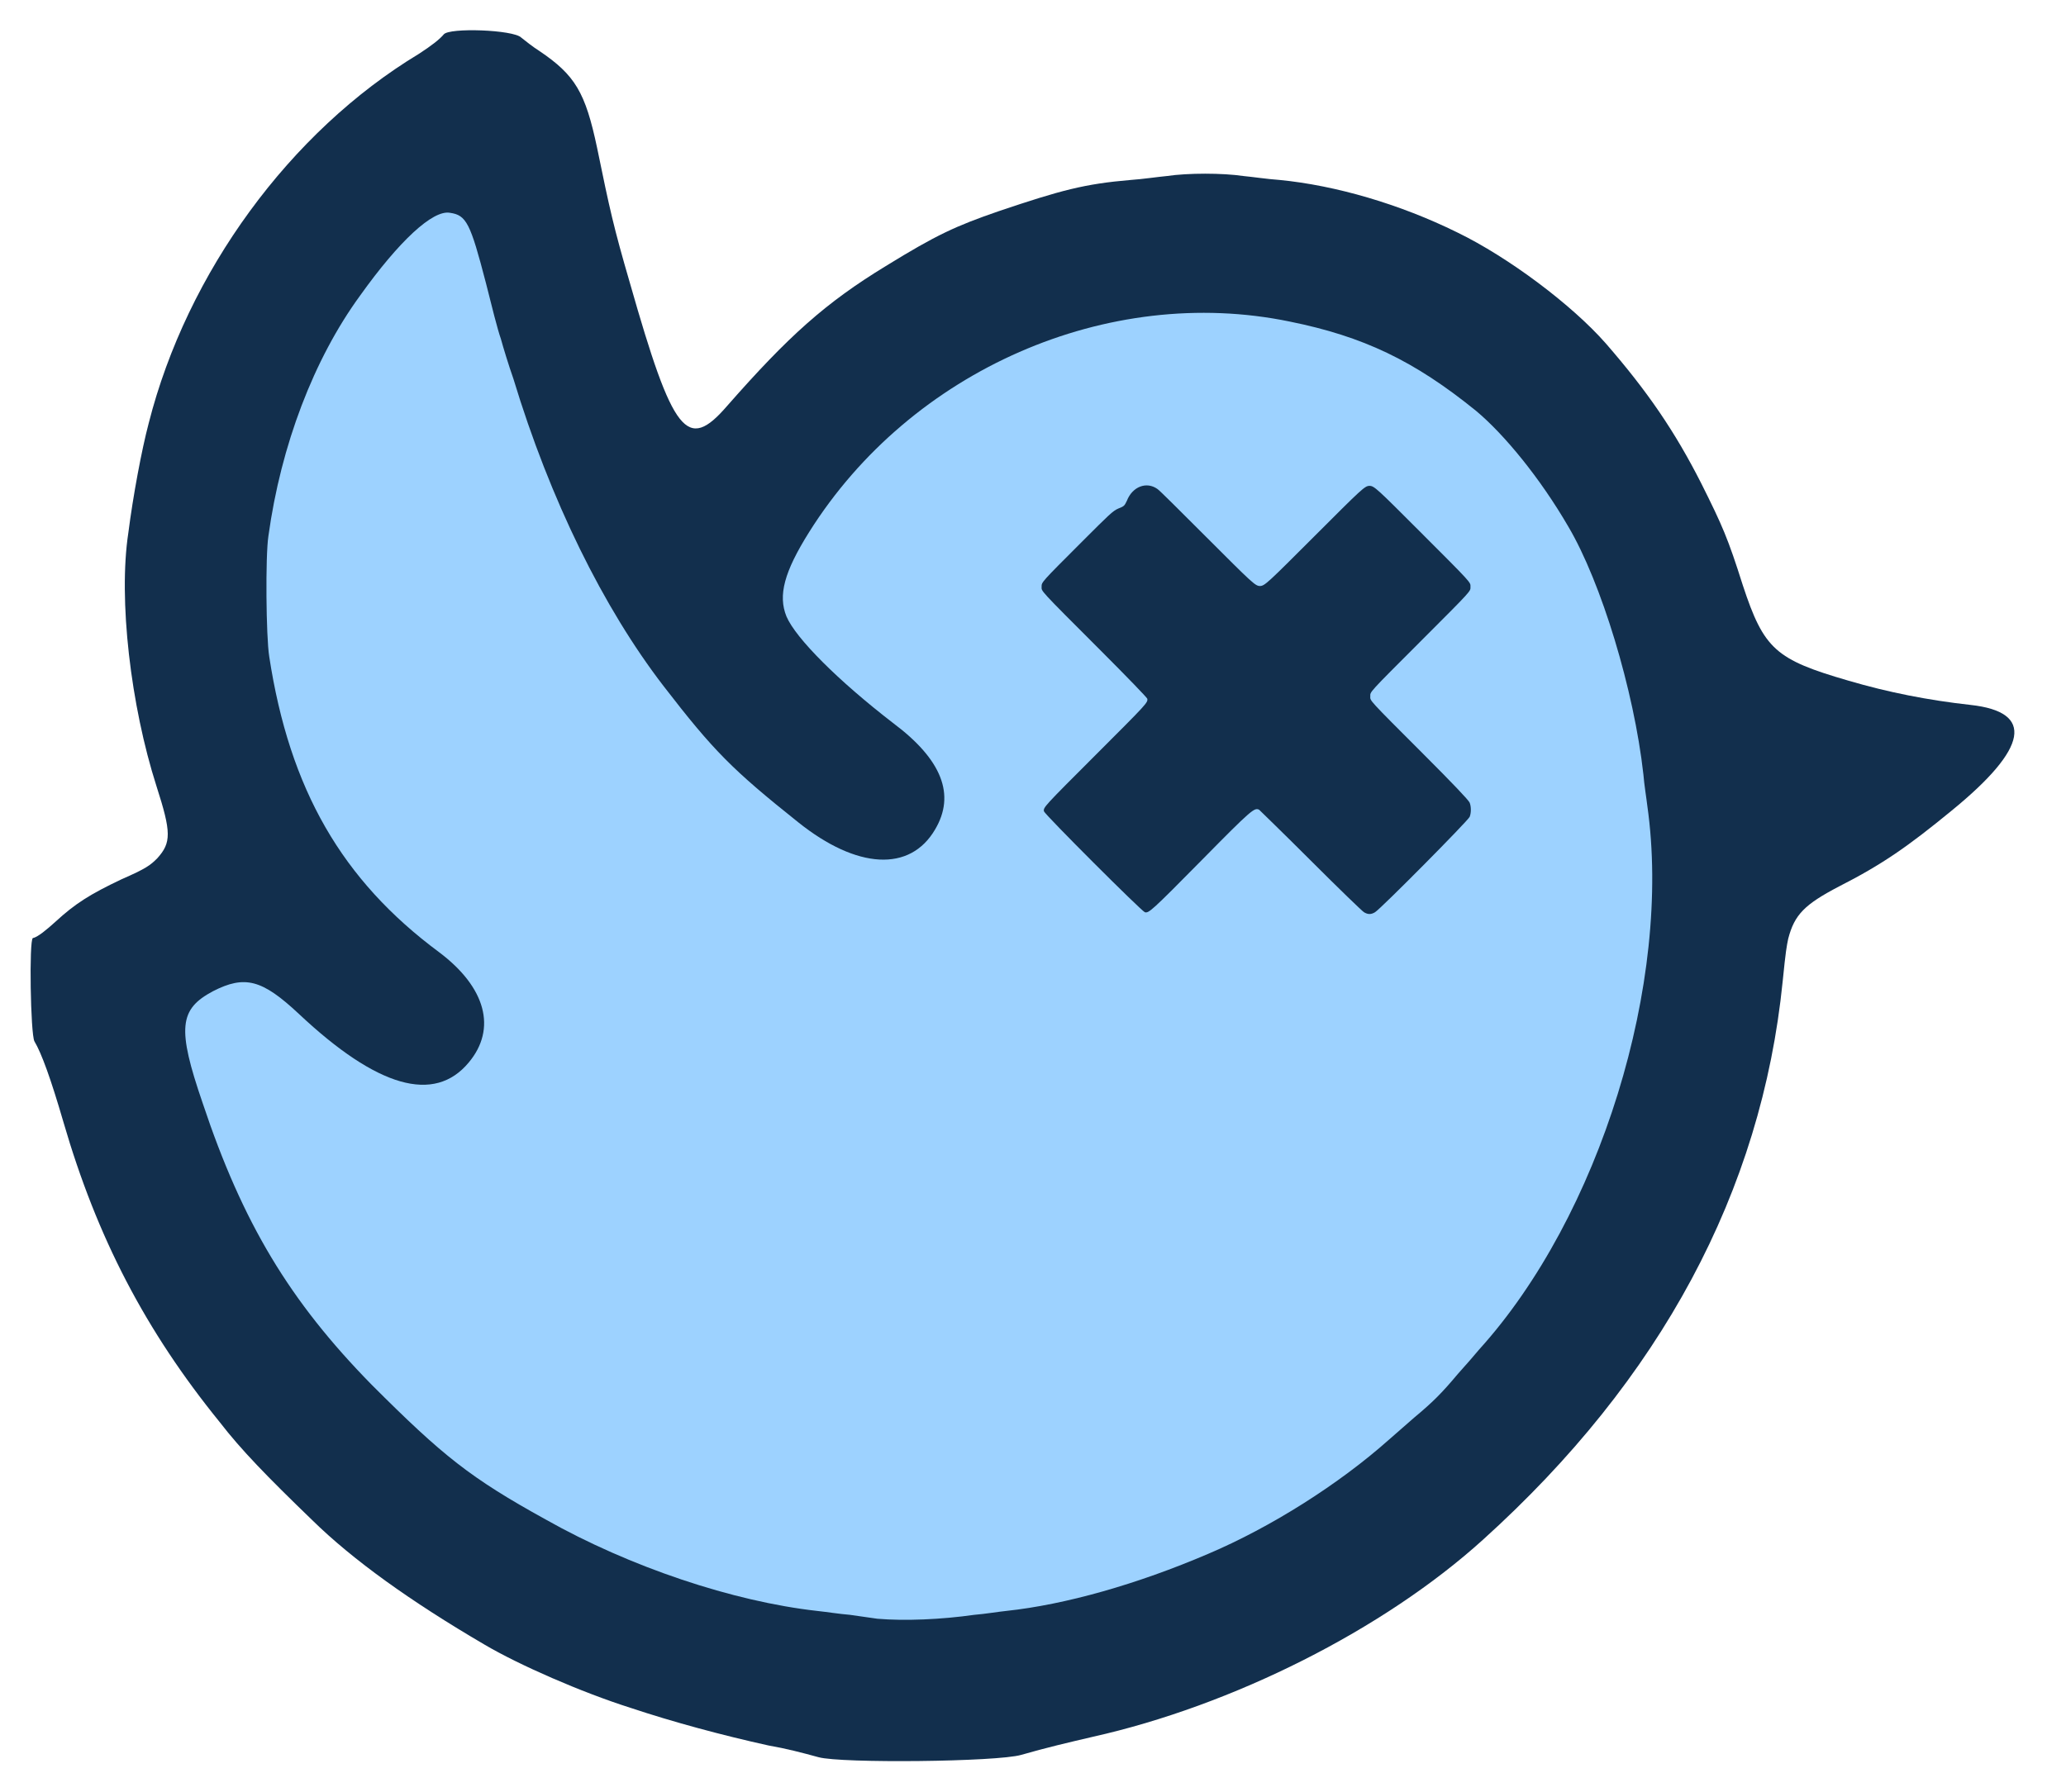
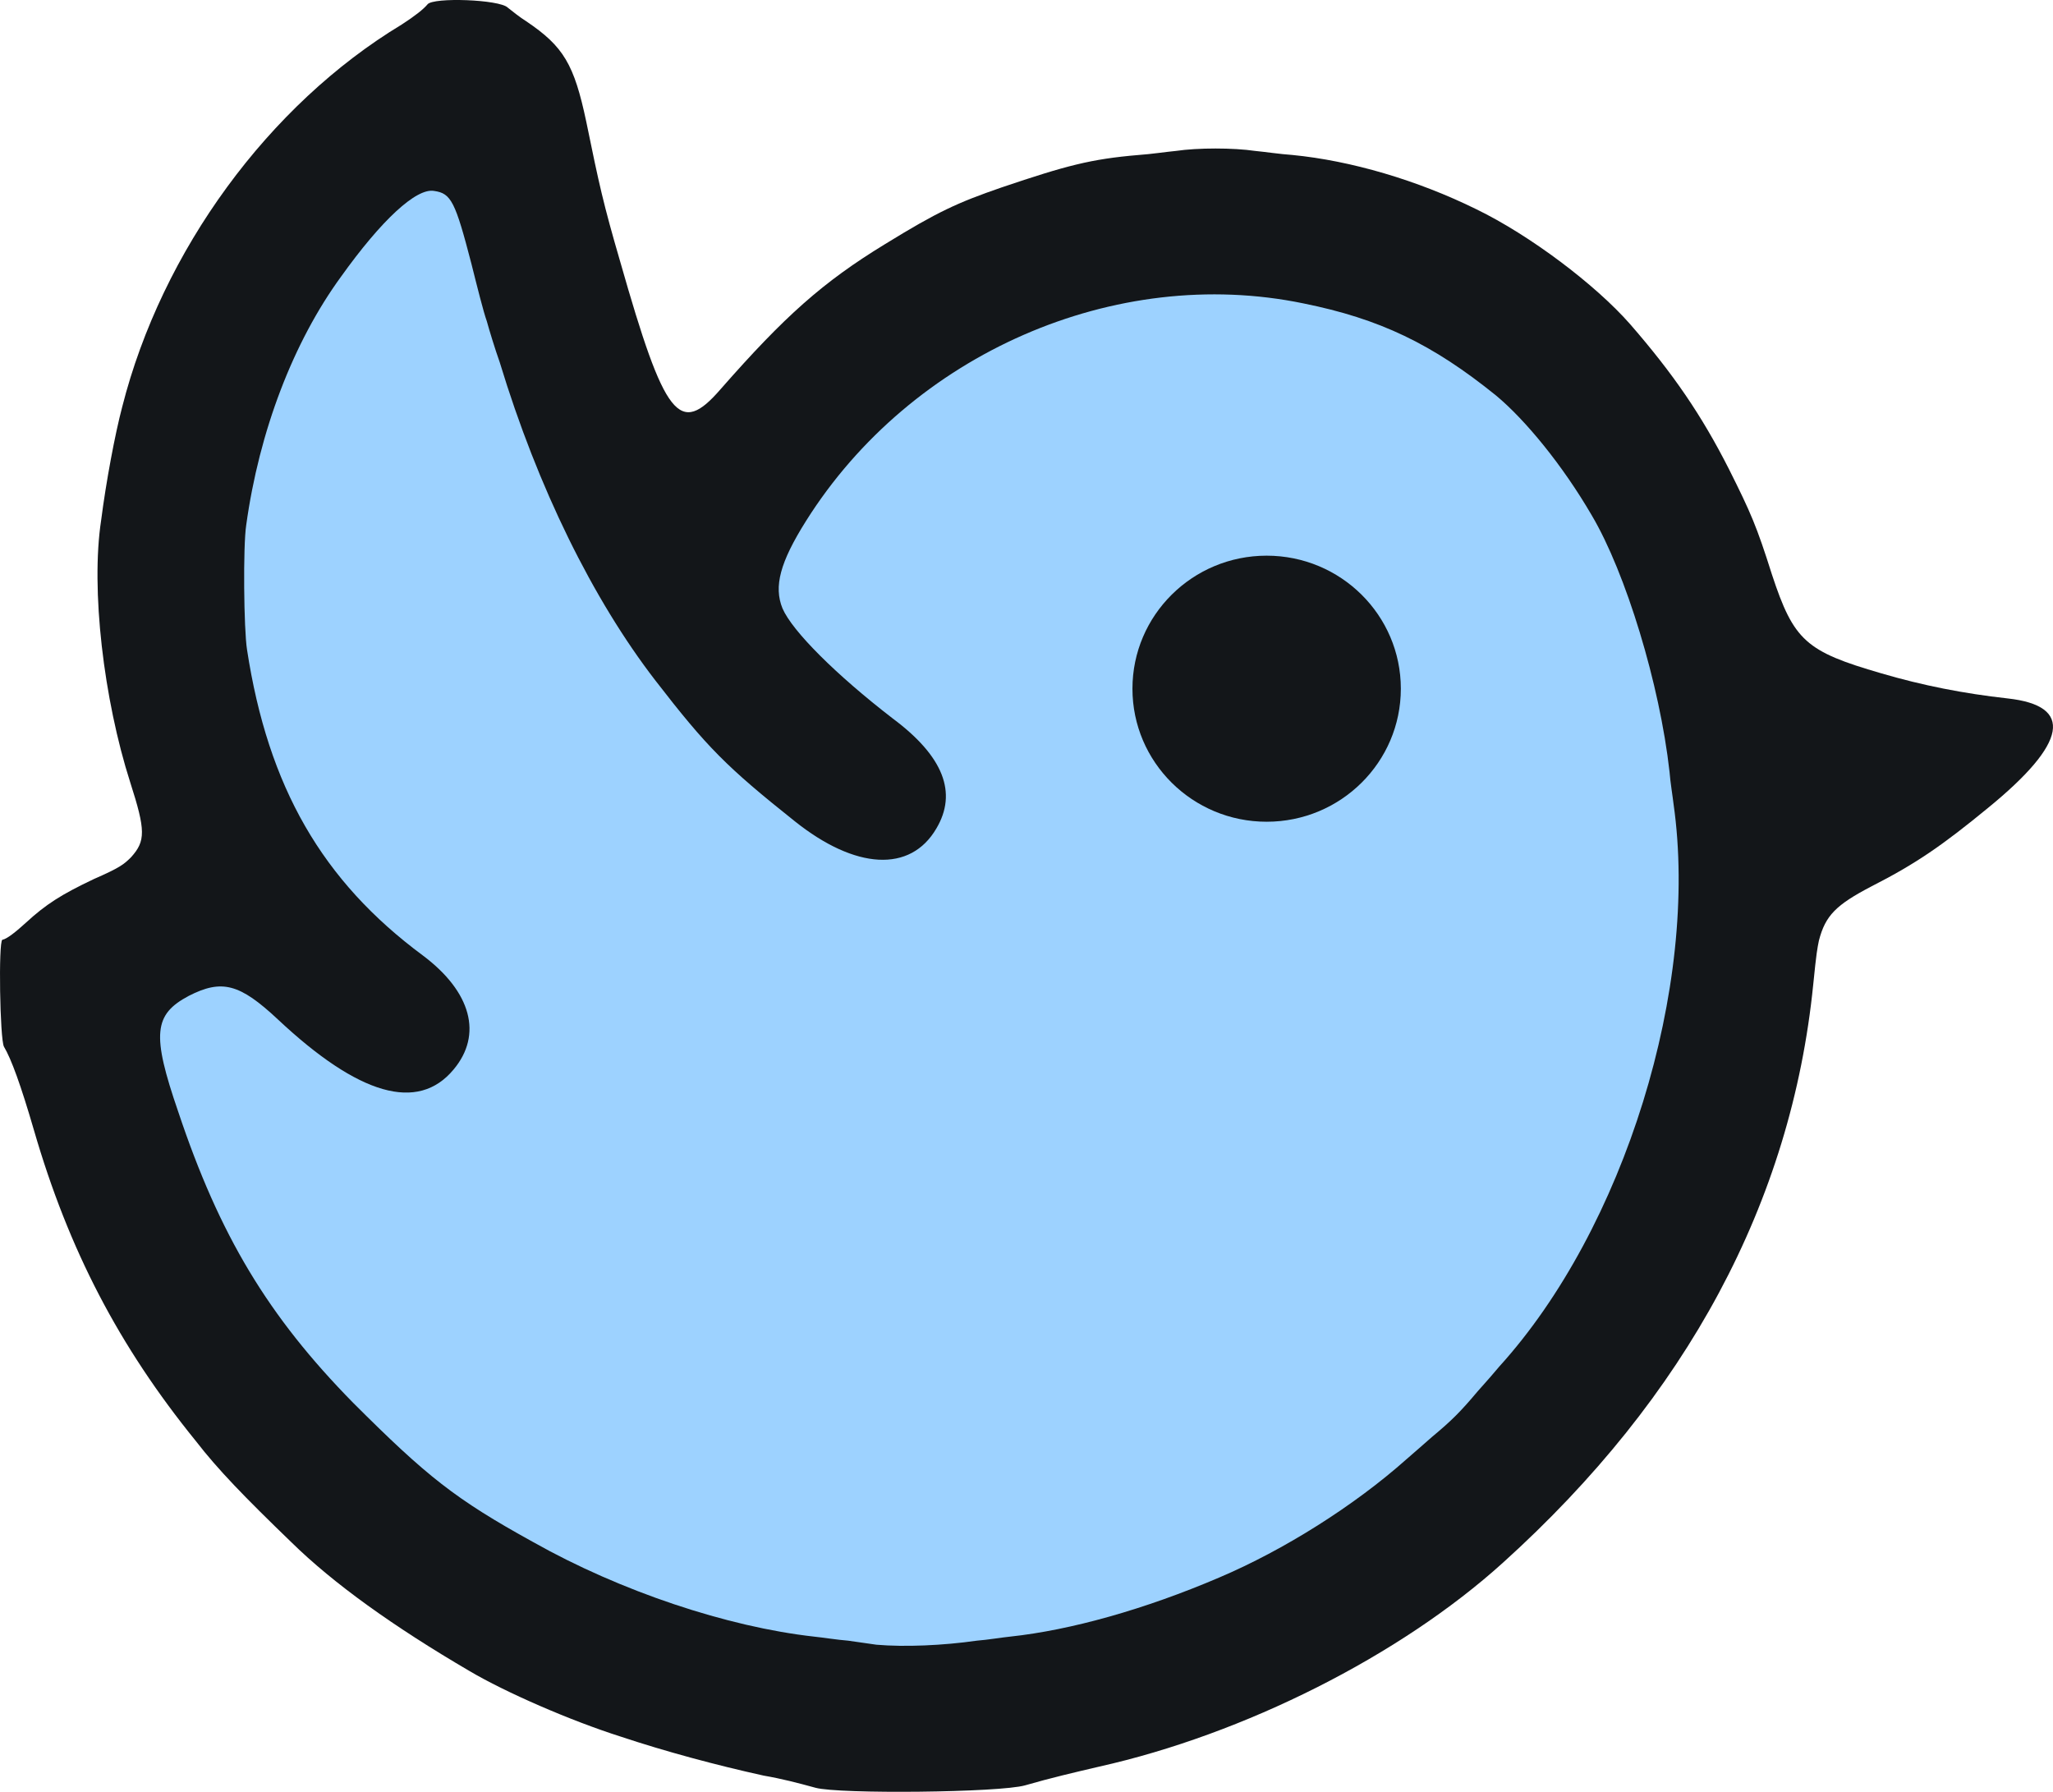
- <svg xmlns="http://www.w3.org/2000/svg" viewBox="-4 -4 264 229" role="img" aria-label="QuotaBird">
-   <path class="o" fill="#122F4D" fill-rule="evenodd" d="M100.6 220.6C98.4 220.0 96.5 219.5 94.2 219.1C88.3 217.8 82.0 216.1 76.6 214.3C70.3 212.3 62.3 208.8 57.9 206.2C48.5 200.7 41.1 195.4 35.9 190.3C30.1 184.7 26.8 181.3 24.1 177.8C14.6 166.1 8.4 154.2 4.1 139.4C2.5 133.9 1.3 130.6 0.4 129.1C-0.1 128.2 -0.3 116.1 0.2 115.9C0.8 115.8 2.0 114.8 3.1 113.8C5.6 111.5 7.5 110.3 11.5 108.4C14.7 107.0 15.2 106.6 16.1 105.7C17.9 103.7 17.9 102.4 16.0 96.5C12.7 86.2 11.1 72.6 12.4 64.1C13.0 59.4 14.1 53.5 15.0 50.1C19.9 30.8 33.1 12.8 49.5 2.9C51.2 1.8 52.2 1.0 52.7 0.4C53.4 -0.5 61.6 -0.2 62.6 0.8C63.1 1.2 64.1 2.0 64.9 2.5C69.5 5.6 70.8 7.8 72.3 14.9C73.9 22.7 74.4 25.0 76.5 32.2C82.0 51.5 83.8 53.8 88.9 47.9C96.8 38.9 101.5 34.7 109.2 30.0C115.7 26.0 118.1 24.9 123.6 23.0C131.6 20.3 134.6 19.5 140.5 19.0C142.0 18.9 144.0 18.6 145.1 18.5C147.8 18.1 152.2 18.1 154.9 18.5C156.0 18.6 158.0 18.9 159.5 19.0C166.7 19.7 174.9 22.1 182.2 25.7C188.8 28.9 196.9 35.0 201.2 39.9C206.5 46.0 210.0 51.1 213.4 57.8C216.1 63.2 216.8 64.8 218.7 70.8C221.4 79.0 222.9 80.3 232.2 83.0C237.3 84.5 242.4 85.5 247.8 86.1C256.0 87.0 255.2 91.6 245.4 99.6C239.8 104.2 236.5 106.5 231.0 109.3C226.6 111.6 225.3 112.9 224.5 116.0C224.3 117.0 224.2 117.4 223.8 121.4C221.1 148.3 208.2 172.3 185.5 192.8C172.8 204.3 153.5 214.0 135.6 218.0C132.6 218.7 129.6 219.4 126.5 220.3C123.4 221.2 103.5 221.4 100.6 220.6Z" />
-   <path fill="#9DD2FF" fill-rule="evenodd" d="M108.1 202.9C107.5 202.8 105.9 202.6 104.6 202.4C103.3 202.3 101.4 202.0 100.4 201.9C89.7 200.7 76.5 196.3 65.7 190.2C56.1 184.9 52.6 182.1 43.5 173.0C33.0 162.3 27.0 152.3 21.9 137.0C18.6 127.4 18.9 125.0 23.2 122.7C27.3 120.6 29.5 121.2 34.2 125.6C44.2 135.0 51.5 137.1 55.9 131.8C59.5 127.5 58.1 122.2 52.1 117.7C39.7 108.5 33.0 96.9 30.4 79.9C30.0 77.4 29.9 67.1 30.3 64.5C31.9 52.9 36.1 41.9 42.0 33.8C47.0 26.8 51.3 22.8 53.5 23.2C55.6 23.5 56.1 24.5 58.1 32.2C58.8 35.0 59.6 38.2 60.0 39.3C60.3 40.4 61.0 42.7 61.6 44.4C66.3 59.9 73.1 73.7 80.8 83.7C87.2 92.0 89.6 94.4 98.0 101.1C105.5 107.1 112.3 107.5 115.5 102.0C118.1 97.6 116.4 93.1 110.1 88.4C103.1 83.0 97.7 77.6 96.5 74.8C95.4 72.1 96.2 69.1 99.4 64.0C112.4 43.3 137.6 32.3 160.8 37.1C170.2 39.0 176.7 42.1 184.6 48.5C188.2 51.5 192.8 57.1 196.4 63.3C200.6 70.4 204.8 84.2 206.0 95.0C206.1 96.3 206.4 98.1 206.5 99.0C209.7 121.5 200.4 151.5 185.0 168.5C184.5 169.1 183.3 170.5 182.3 171.6C180.2 174.1 179.1 175.2 176.7 177.2C175.8 178.0 174.3 179.3 173.5 180.0C167.1 185.7 158.4 191.2 150.4 194.6C141.3 198.5 132.1 201.1 124.6 201.9C123.6 202.0 121.8 202.3 120.5 202.4C116.3 203.0 111.6 203.2 108.1 202.9Z" />
-   <path fill="#122F4D" fill-rule="evenodd" d="M170.3 112.6C170.1 112.5 167.0 109.5 163.5 106.0C160.0 102.5 157.0 99.6 156.9 99.5C156.3 99.2 156.0 99.4 149.6 105.9C143.0 112.6 142.8 112.7 142.3 112.6C141.9 112.5 129.5 100.1 129.4 99.7C129.3 99.2 129.4 99.1 136.0 92.5C142.6 85.9 142.7 85.8 142.6 85.3C142.5 85.1 140.2 82.7 136.5 79.0C128.7 71.2 129.1 71.6 129.1 71.0C129.1 70.4 129.0 70.5 134.3 65.2C137.7 61.8 138.2 61.3 138.9 61.0C139.7 60.7 139.7 60.6 140.0 60.0C140.7 58.2 142.5 57.5 143.9 58.5C144.1 58.6 146.9 61.4 150.1 64.6C156.0 70.5 156.4 70.9 157.0 70.9C157.6 70.9 158.0 70.5 164.0 64.5C170.0 58.5 170.4 58.1 171.0 58.1C171.6 58.1 172.0 58.5 177.3 63.8C184.2 70.7 183.9 70.4 183.9 71.0C183.9 71.6 184.2 71.3 177.5 78.0C170.8 84.7 171.1 84.4 171.1 85.0C171.1 85.6 170.7 85.2 178.0 92.5C181.5 96.0 183.7 98.3 183.8 98.6C184.0 99.1 184.0 99.9 183.8 100.4C183.6 100.9 172.4 112.2 171.7 112.6C171.2 112.9 170.8 112.9 170.3 112.6Z" />
+ <svg xmlns="http://www.w3.org/2000/svg" viewBox="0 0 872 761" role="img" aria-label="QuotaBird">
+   <g transform="translate(-1639 -843)">
+     <path class="o" fill="#131619" d="M1985.37 1602.28C1977.8 1600.21 1971.26 1598.49 1963.35 1597.12 1943.05 1592.65 1921.38 1586.8 1902.81 1580.61 1881.14 1573.73 1853.62 1561.69 1838.48 1552.74 1806.15 1533.83 1780.69 1515.59 1762.8 1498.05 1742.85 1478.79 1731.5 1467.09 1722.21 1455.06 1689.53 1414.81 1668.2 1373.88 1653.41 1322.97 1647.91 1304.05 1643.78 1292.7 1640.68 1287.54 1638.96 1284.44 1638.28 1242.82 1640 1242.14 1642.06 1241.79 1646.19 1238.35 1649.97 1234.91 1658.57 1227 1665.11 1222.87 1678.87 1216.34 1689.88 1211.52 1691.6 1210.15 1694.69 1207.05 1700.88 1200.17 1700.88 1195.7 1694.35 1175.4 1683 1139.97 1677.49 1093.19 1681.96 1063.96 1684.03 1047.79 1687.81 1027.5 1690.91 1015.8 1707.76 949.413 1753.17 887.497 1809.59 853.444 1815.43 849.66 1818.87 846.908 1820.59 844.845 1823 841.749 1851.21 842.781 1854.65 846.22 1856.37 847.596 1859.81 850.348 1862.56 852.068 1878.38 862.731 1882.86 870.299 1888.02 894.721 1893.52 921.551 1895.24 929.462 1902.46 954.228 1921.38 1020.62 1927.58 1028.53 1945.12 1008.23 1972.29 977.275 1988.46 962.828 2014.95 946.661 2037.31 932.902 2045.56 929.118 2064.48 922.583 2092 913.296 2102.32 910.544 2122.62 908.824 2127.78 908.48 2134.66 907.448 2138.44 907.104 2147.73 905.728 2162.87 905.728 2172.15 907.104 2175.94 907.448 2182.82 908.48 2187.98 908.824 2212.75 911.232 2240.95 919.487 2266.07 931.87 2288.77 942.877 2316.63 963.86 2331.42 980.715 2349.66 1001.7 2361.7 1019.24 2373.39 1042.29 2382.68 1060.86 2385.09 1066.36 2391.62 1087 2400.91 1115.21 2406.07 1119.68 2438.06 1128.97 2455.61 1134.13 2473.15 1137.57 2491.73 1139.63 2519.93 1142.73 2517.18 1158.55 2483.47 1186.07 2464.21 1201.89 2452.85 1209.8 2433.93 1219.43 2418.8 1227.34 2414.33 1231.82 2411.57 1242.48 2410.89 1245.92 2410.54 1247.29 2409.17 1261.05 2399.88 1353.58 2355.5 1436.14 2277.42 1506.65 2233.73 1546.21 2167.34 1579.57 2105.76 1593.33 2095.44 1595.74 2085.12 1598.15 2074.46 1601.24 2063.8 1604.34 1995.34 1605.03 1985.37 1602.28Z" fill-rule="evenodd" />
+     <path d="M2011.27 1541.53C2009.2 1541.18 2003.7 1540.5 1999.23 1539.81 1994.75 1539.47 1988.22 1538.43 1984.78 1538.09 1947.96 1533.97 1902.54 1518.85 1865.38 1497.89 1832.35 1479.68 1820.31 1470.06 1789 1438.79 1752.87 1402.03 1732.23 1367.67 1714.68 1315.1 1703.32 1282.12 1704.36 1273.87 1719.15 1265.97 1733.26 1258.75 1740.83 1260.81 1757 1275.93 1791.41 1308.23 1816.52 1315.44 1831.66 1297.23 1844.05 1282.46 1839.23 1264.25 1818.59 1248.79 1775.92 1217.18 1752.87 1177.32 1743.92 1118.91 1742.55 1110.32 1742.2 1074.93 1743.58 1066 1749.09 1026.14 1763.54 988.346 1783.84 960.515 1801.04 936.463 1815.84 922.72 1823.41 924.094 1830.63 925.125 1832.35 928.561 1839.23 955.017 1841.64 964.638 1844.39 975.633 1845.77 979.412 1846.8 983.192 1849.21 991.094 1851.28 996.935 1867.45 1050.19 1890.84 1097.61 1917.34 1131.97 1939.36 1160.48 1947.62 1168.73 1976.52 1191.75 2002.32 1212.37 2025.72 1213.74 2036.73 1194.84 2045.68 1179.73 2039.83 1164.26 2018.15 1148.12 1994.07 1129.56 1975.49 1111.01 1971.36 1101.39 1967.57 1092.11 1970.32 1081.8 1981.34 1064.28 2026.06 993.156 2112.77 955.361 2192.6 971.853 2224.94 978.381 2247.3 989.033 2274.49 1011.02 2286.87 1021.33 2302.7 1040.57 2315.09 1061.87 2329.54 1086.27 2343.99 1133.68 2348.12 1170.79 2348.46 1175.26 2349.49 1181.44 2349.84 1184.54 2360.85 1261.84 2328.85 1364.92 2275.86 1423.33 2274.14 1425.39 2270.01 1430.2 2266.57 1433.98 2259.35 1442.57 2255.56 1446.35 2247.3 1453.22 2244.21 1455.97 2239.05 1460.44 2236.29 1462.84 2214.27 1482.43 2184.34 1501.33 2156.81 1513.01 2125.5 1526.41 2093.85 1535.34 2068.04 1538.09 2064.6 1538.43 2058.41 1539.47 2053.93 1539.81 2039.48 1541.87 2023.31 1542.56 2011.27 1541.53Z" fill="#9DD2FF" fill-rule="evenodd" />
+     <path fill="#131619" d="M2120 1135.5C2120 1104.3 2145.52 1079 2177 1079 2208.48 1079 2234 1104.3 2234 1135.5 2234 1166.7 2208.48 1192 2177 1192 2145.52 1192 2120 1166.7 2120 1135.5Z" fill-rule="evenodd" />
+   </g>
</svg>
